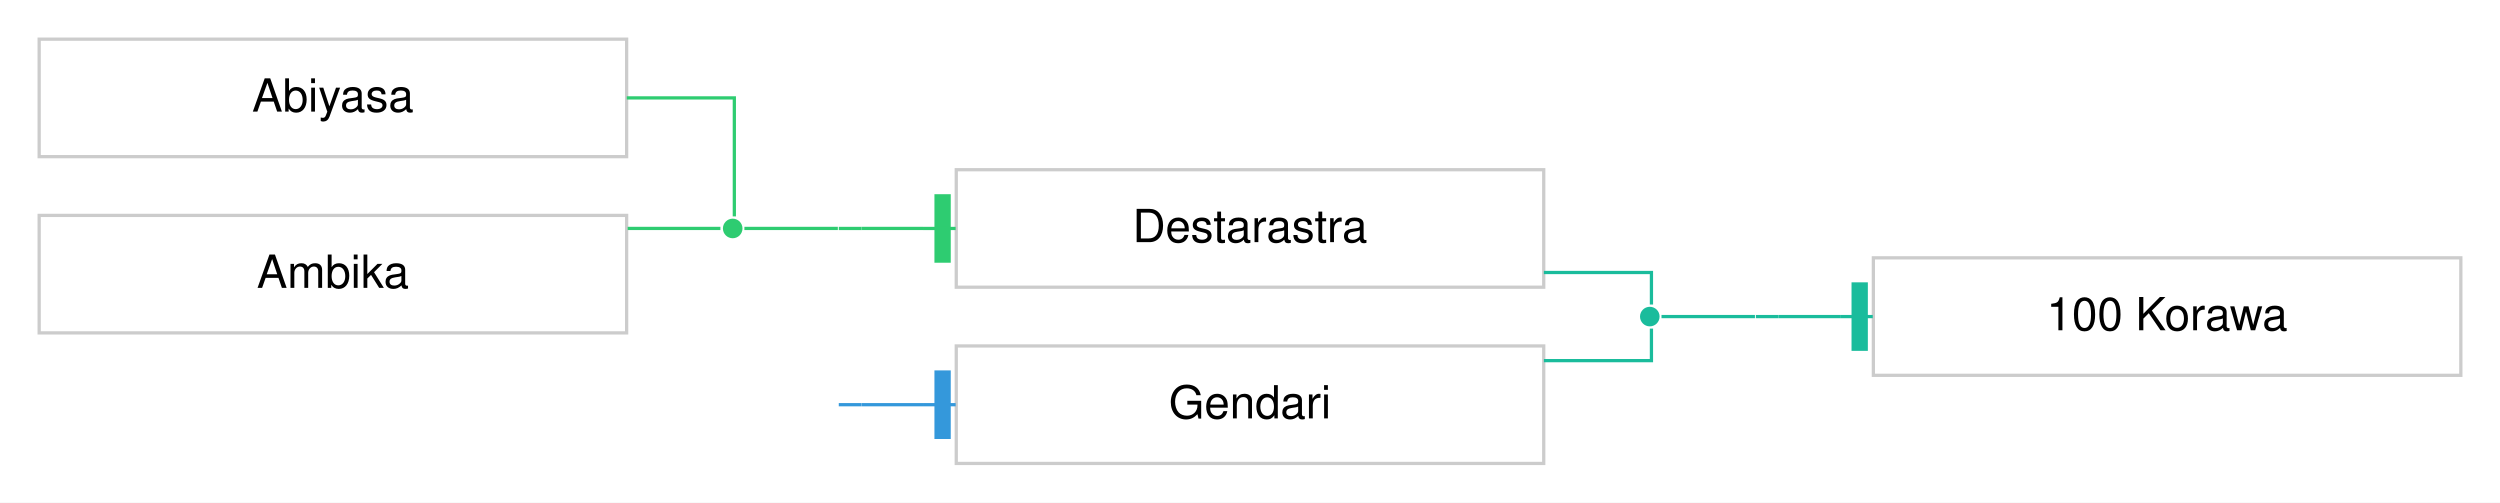
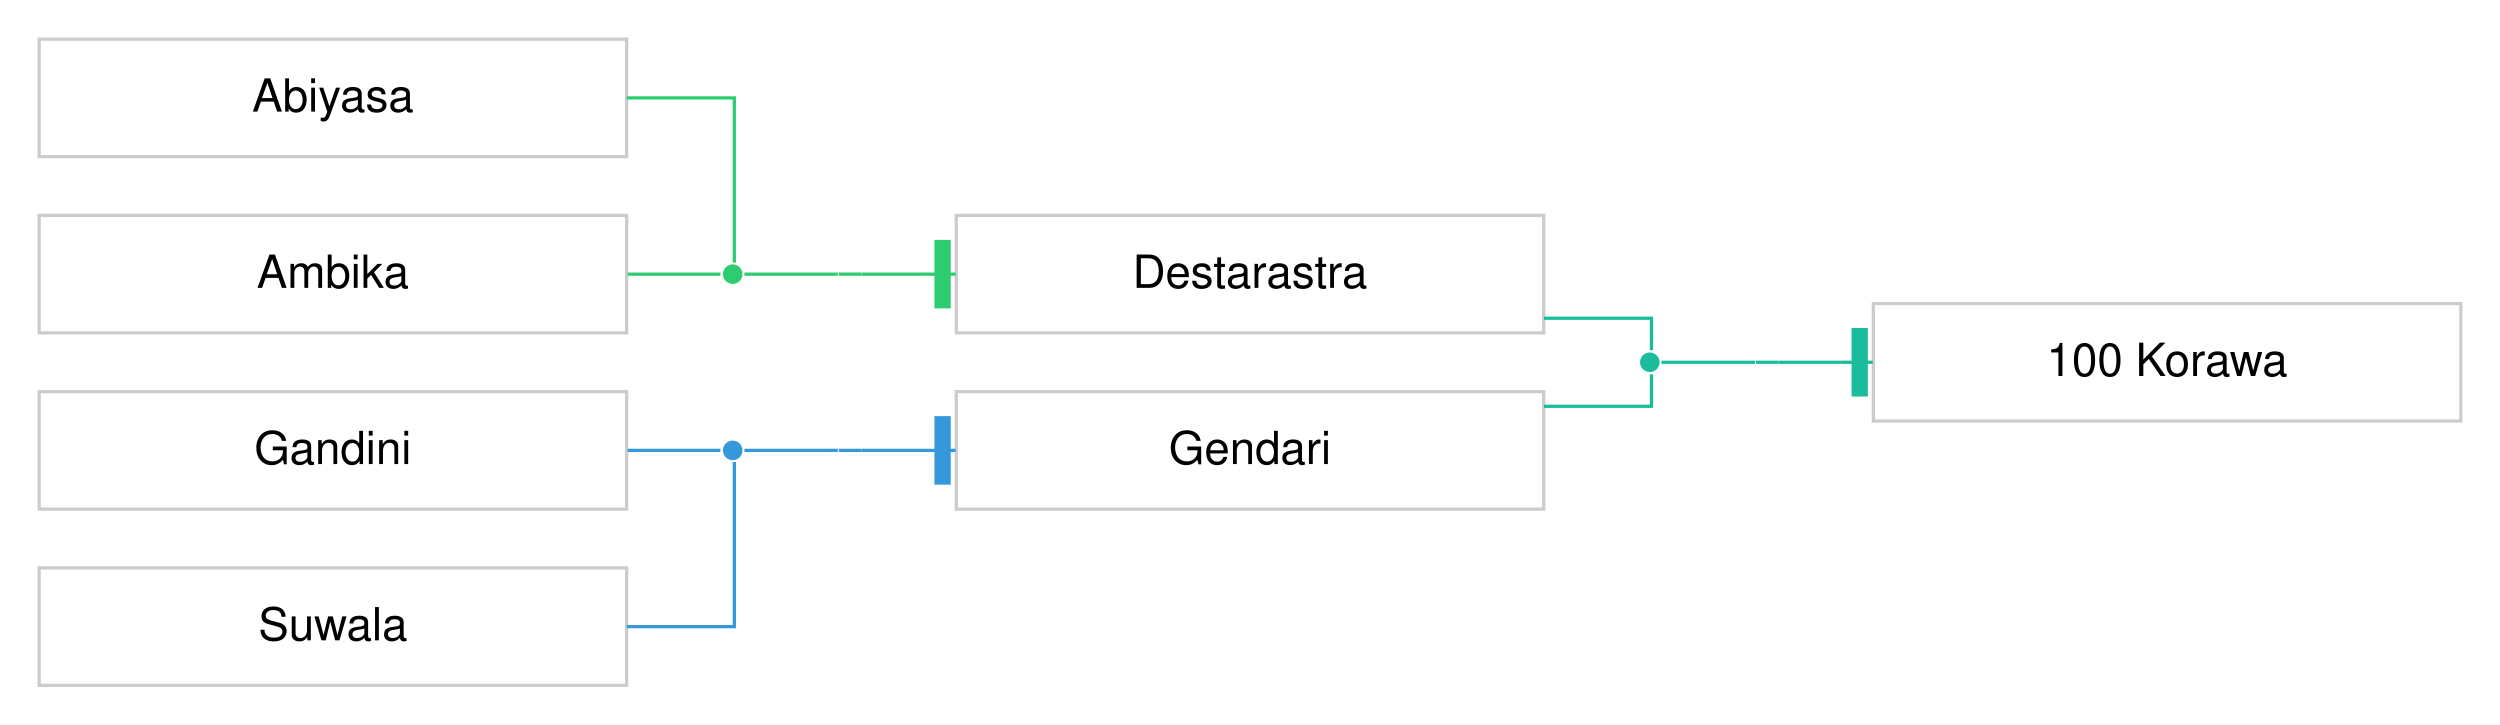
- <svg xmlns="http://www.w3.org/2000/svg" width="766pt" height="154pt" viewBox="0.00 0.00 766.00 154.00">
-   <g id="graph0" class="graph" transform="scale(1 1) rotate(0) translate(4 150)">
-     <polygon fill="white" stroke="none" points="-4,4 -4,-150 762,-150 762,4 -4,4" />
+ <svg xmlns="http://www.w3.org/2000/svg" width="766pt" height="222pt" viewBox="0.00 0.00 766.00 222.00">
+   <g id="graph0" class="graph" transform="scale(1 1) rotate(0) translate(4 218)">
+     <polygon fill="white" stroke="none" points="-4,4 -4,-218 762,-218 762,4 -4,4" />
    <g id="clust1" class="cluster" />
    <g id="clust5" class="cluster" />
    <g id="clust8" class="cluster" />
    <g id="node1" class="node">
-       <ellipse fill="#1abc9c" stroke="white" cx="501.5" cy="-53" rx="3.5" ry="3.5" />
+       <ellipse fill="#1abc9c" stroke="white" cx="501.5" cy="-107" rx="3.5" ry="3.5" />
    </g>
    <g id="node4" class="node">
-       <polygon fill="#1abc9c" stroke="#cccccc" stroke-width="0" points="541,-53.5 534,-53.5 534,-52.5 541,-52.5 541,-53.5" />
+       <polygon fill="#1abc9c" stroke="#cccccc" stroke-width="0" points="541,-107.5 534,-107.5 534,-106.5 541,-106.5 541,-107.5" />
    </g>
    <g id="edge3" class="edge">
-       <path fill="none" stroke="#1abc9c" d="M505.083,-53C511.913,-53 526.732,-53 533.715,-53" />
+       <path fill="none" stroke="#1abc9c" d="M505.083,-107C511.913,-107 526.732,-107 533.715,-107" />
    </g>
    <g id="node2" class="node">
-       <polygon fill="white" stroke="#cccccc" points="469,-98 289,-98 289,-62 469,-62 469,-98" />
-       <text text-anchor="middle" x="379" y="-75.8" font-family="Helvetica, Arial, sans-serif" font-size="14.00">Destarastra</text>
+       <polygon fill="white" stroke="#cccccc" points="469,-152 289,-152 289,-116 469,-116 469,-152" />
+       <text text-anchor="middle" x="379" y="-129.8" font-family="Helvetica, Arial, sans-serif" font-size="14.00">Destarastra</text>
    </g>
    <g id="edge1" class="edge">
-       <path fill="none" stroke="#1abc9c" d="M469.038,-66.5C487.794,-66.5 502,-66.5 502,-66.5 502,-66.5 502,-60.686 502,-56.689" />
+       <path fill="none" stroke="#1abc9c" d="M469.038,-120.5C487.794,-120.5 502,-120.5 502,-120.5 502,-120.5 502,-114.686 502,-110.689" />
    </g>
    <g id="node3" class="node">
-       <polygon fill="white" stroke="#cccccc" points="469,-44 289,-44 289,-8 469,-8 469,-44" />
-       <text text-anchor="middle" x="379" y="-21.8" font-family="Helvetica, Arial, sans-serif" font-size="14.00">Gendari</text>
+       <polygon fill="white" stroke="#cccccc" points="469,-98 289,-98 289,-62 469,-62 469,-98" />
+       <text text-anchor="middle" x="379" y="-75.8" font-family="Helvetica, Arial, sans-serif" font-size="14.00">Gendari</text>
    </g>
    <g id="edge2" class="edge">
-       <path fill="none" stroke="#1abc9c" d="M469.038,-39.5C487.794,-39.5 502,-39.5 502,-39.5 502,-39.5 502,-45.314 502,-49.311" />
+       <path fill="none" stroke="#1abc9c" d="M469.038,-93.5C487.794,-93.5 502,-93.5 502,-93.5 502,-93.5 502,-99.314 502,-103.311" />
    </g>
    <g id="node5" class="node">
-       <polygon fill="white" stroke="#cccccc" points="750,-71 570,-71 570,-35 750,-35 750,-71" />
-       <text text-anchor="middle" x="660" y="-48.8" font-family="Helvetica, Arial, sans-serif" font-size="14.00">100 Korawa</text>
+       <polygon fill="white" stroke="#cccccc" points="750,-125 570,-125 570,-89 750,-89 750,-125" />
+       <text text-anchor="middle" x="660" y="-102.8" font-family="Helvetica, Arial, sans-serif" font-size="14.00">100 Korawa</text>
    </g>
    <g id="edge4" class="edge">
-       <path fill="none" stroke="#1abc9c" d="M541.034,-53C541.034,-53 559.811,-53 559.811,-53" />
-       <polygon fill="#1abc9c" stroke="#1abc9c" points="567.81,-43 567.811,-63 563.811,-63 563.81,-43 567.81,-43" />
-       <polyline fill="none" stroke="#1abc9c" points="569.811,-53 559.811,-53 " />
+       <path fill="none" stroke="#1abc9c" d="M541.034,-107C541.034,-107 559.811,-107 559.811,-107" />
+       <polygon fill="#1abc9c" stroke="#1abc9c" points="567.81,-97 567.811,-117 563.811,-117 563.81,-97 567.81,-97" />
+       <polyline fill="none" stroke="#1abc9c" points="569.811,-107 559.811,-107 " />
    </g>
    <g id="node6" class="node">
-       <ellipse fill="#2ecc71" stroke="white" cx="220.5" cy="-80" rx="3.5" ry="3.5" />
+       <ellipse fill="#2ecc71" stroke="white" cx="220.5" cy="-134" rx="3.5" ry="3.5" />
    </g>
    <g id="node9" class="node">
-       <polygon fill="#2ecc71" stroke="#cccccc" stroke-width="0" points="260,-80.5 253,-80.5 253,-79.5 260,-79.5 260,-80.5" />
+       <polygon fill="#2ecc71" stroke="#cccccc" stroke-width="0" points="260,-134.5 253,-134.5 253,-133.5 260,-133.5 260,-134.5" />
    </g>
    <g id="edge7" class="edge">
-       <path fill="none" stroke="#2ecc71" d="M224.083,-80C230.913,-80 245.732,-80 252.715,-80" />
+       <path fill="none" stroke="#2ecc71" d="M224.083,-134C230.913,-134 245.732,-134 252.715,-134" />
    </g>
    <g id="node7" class="node">
-       <polygon fill="white" stroke="#cccccc" points="188,-138 8,-138 8,-102 188,-102 188,-138" />
-       <text text-anchor="middle" x="98" y="-115.8" font-family="Helvetica, Arial, sans-serif" font-size="14.00">Abiyasa</text>
+       <polygon fill="white" stroke="#cccccc" points="188,-206 8,-206 8,-170 188,-170 188,-206" />
+       <text text-anchor="middle" x="98" y="-183.8" font-family="Helvetica, Arial, sans-serif" font-size="14.00">Abiyasa</text>
    </g>
    <g id="edge5" class="edge">
-       <path fill="none" stroke="#2ecc71" d="M188.038,-120C206.794,-120 221,-120 221,-120 221,-120 221,-93.594 221,-83.691" />
+       <path fill="none" stroke="#2ecc71" d="M188.038,-188C206.794,-188 221,-188 221,-188 221,-188 221,-149.557 221,-137.543" />
    </g>
    <g id="node8" class="node">
-       <polygon fill="white" stroke="#cccccc" points="188,-84 8,-84 8,-48 188,-48 188,-84" />
-       <text text-anchor="middle" x="98" y="-61.8" font-family="Helvetica, Arial, sans-serif" font-size="14.00">Ambika</text>
+       <polygon fill="white" stroke="#cccccc" points="188,-152 8,-152 8,-116 188,-116 188,-152" />
+       <text text-anchor="middle" x="98" y="-129.8" font-family="Helvetica, Arial, sans-serif" font-size="14.00">Ambika</text>
    </g>
    <g id="edge6" class="edge">
-       <path fill="none" stroke="#2ecc71" d="M188.315,-80C200.938,-80 211.417,-80 216.733,-80" />
+       <path fill="none" stroke="#2ecc71" d="M188.315,-134C200.938,-134 211.417,-134 216.733,-134" />
    </g>
    <g id="edge8" class="edge">
-       <path fill="none" stroke="#2ecc71" d="M260.034,-80C260.034,-80 278.811,-80 278.811,-80" />
-       <polygon fill="#2ecc71" stroke="#2ecc71" points="286.81,-70 286.811,-90 282.811,-90 282.81,-70 286.81,-70" />
-       <polyline fill="none" stroke="#2ecc71" points="288.811,-80 278.811,-80 " />
+       <path fill="none" stroke="#2ecc71" d="M260.034,-134C260.034,-134 278.811,-134 278.811,-134" />
+       <polygon fill="#2ecc71" stroke="#2ecc71" points="286.81,-124 286.811,-144 282.811,-144 282.81,-124 286.81,-124" />
+       <polyline fill="none" stroke="#2ecc71" points="288.811,-134 278.811,-134 " />
    </g>
    <g id="node10" class="node">
-       <polygon fill="#3498db" stroke="#cccccc" stroke-width="0" points="260,-26.5 253,-26.5 253,-25.5 260,-25.5 260,-26.5" />
+       <ellipse fill="#3498db" stroke="white" cx="220.5" cy="-80" rx="3.5" ry="3.5" />
+     </g>
+     <g id="node13" class="node">
+       <polygon fill="#3498db" stroke="#cccccc" stroke-width="0" points="260,-80.5 253,-80.5 253,-79.5 260,-79.5 260,-80.5" />
+     </g>
+     <g id="edge11" class="edge">
+       <path fill="none" stroke="#3498db" d="M224.083,-80C230.913,-80 245.732,-80 252.715,-80" />
+     </g>
+     <g id="node11" class="node">
+       <polygon fill="white" stroke="#cccccc" points="188,-98 8,-98 8,-62 188,-62 188,-98" />
+       <text text-anchor="middle" x="98" y="-75.8" font-family="Helvetica, Arial, sans-serif" font-size="14.00">Gandini</text>
    </g>
    <g id="edge9" class="edge">
-       <path fill="none" stroke="#3498db" d="M260.034,-26C260.034,-26 278.811,-26 278.811,-26" />
-       <polygon fill="#3498db" stroke="#3498db" points="286.81,-16 286.811,-36 282.811,-36 282.81,-16 286.81,-16" />
-       <polyline fill="none" stroke="#3498db" points="288.811,-26 278.811,-26 " />
+       <path fill="none" stroke="#3498db" d="M188.315,-80C200.938,-80 211.417,-80 216.733,-80" />
+     </g>
+     <g id="node12" class="node">
+       <polygon fill="white" stroke="#cccccc" points="188,-44 8,-44 8,-8 188,-8 188,-44" />
+       <text text-anchor="middle" x="98" y="-21.8" font-family="Helvetica, Arial, sans-serif" font-size="14.00">Suwala</text>
+     </g>
+     <g id="edge10" class="edge">
+       <path fill="none" stroke="#3498db" d="M188.038,-26C206.794,-26 221,-26 221,-26 221,-26 221,-64.443 221,-76.457" />
+     </g>
+     <g id="edge12" class="edge">
+       <path fill="none" stroke="#3498db" d="M260.034,-80C260.034,-80 278.811,-80 278.811,-80" />
+       <polygon fill="#3498db" stroke="#3498db" points="286.81,-70 286.811,-90 282.811,-90 282.81,-70 286.81,-70" />
+       <polyline fill="none" stroke="#3498db" points="288.811,-80 278.811,-80 " />
    </g>
  </g>
</svg>
